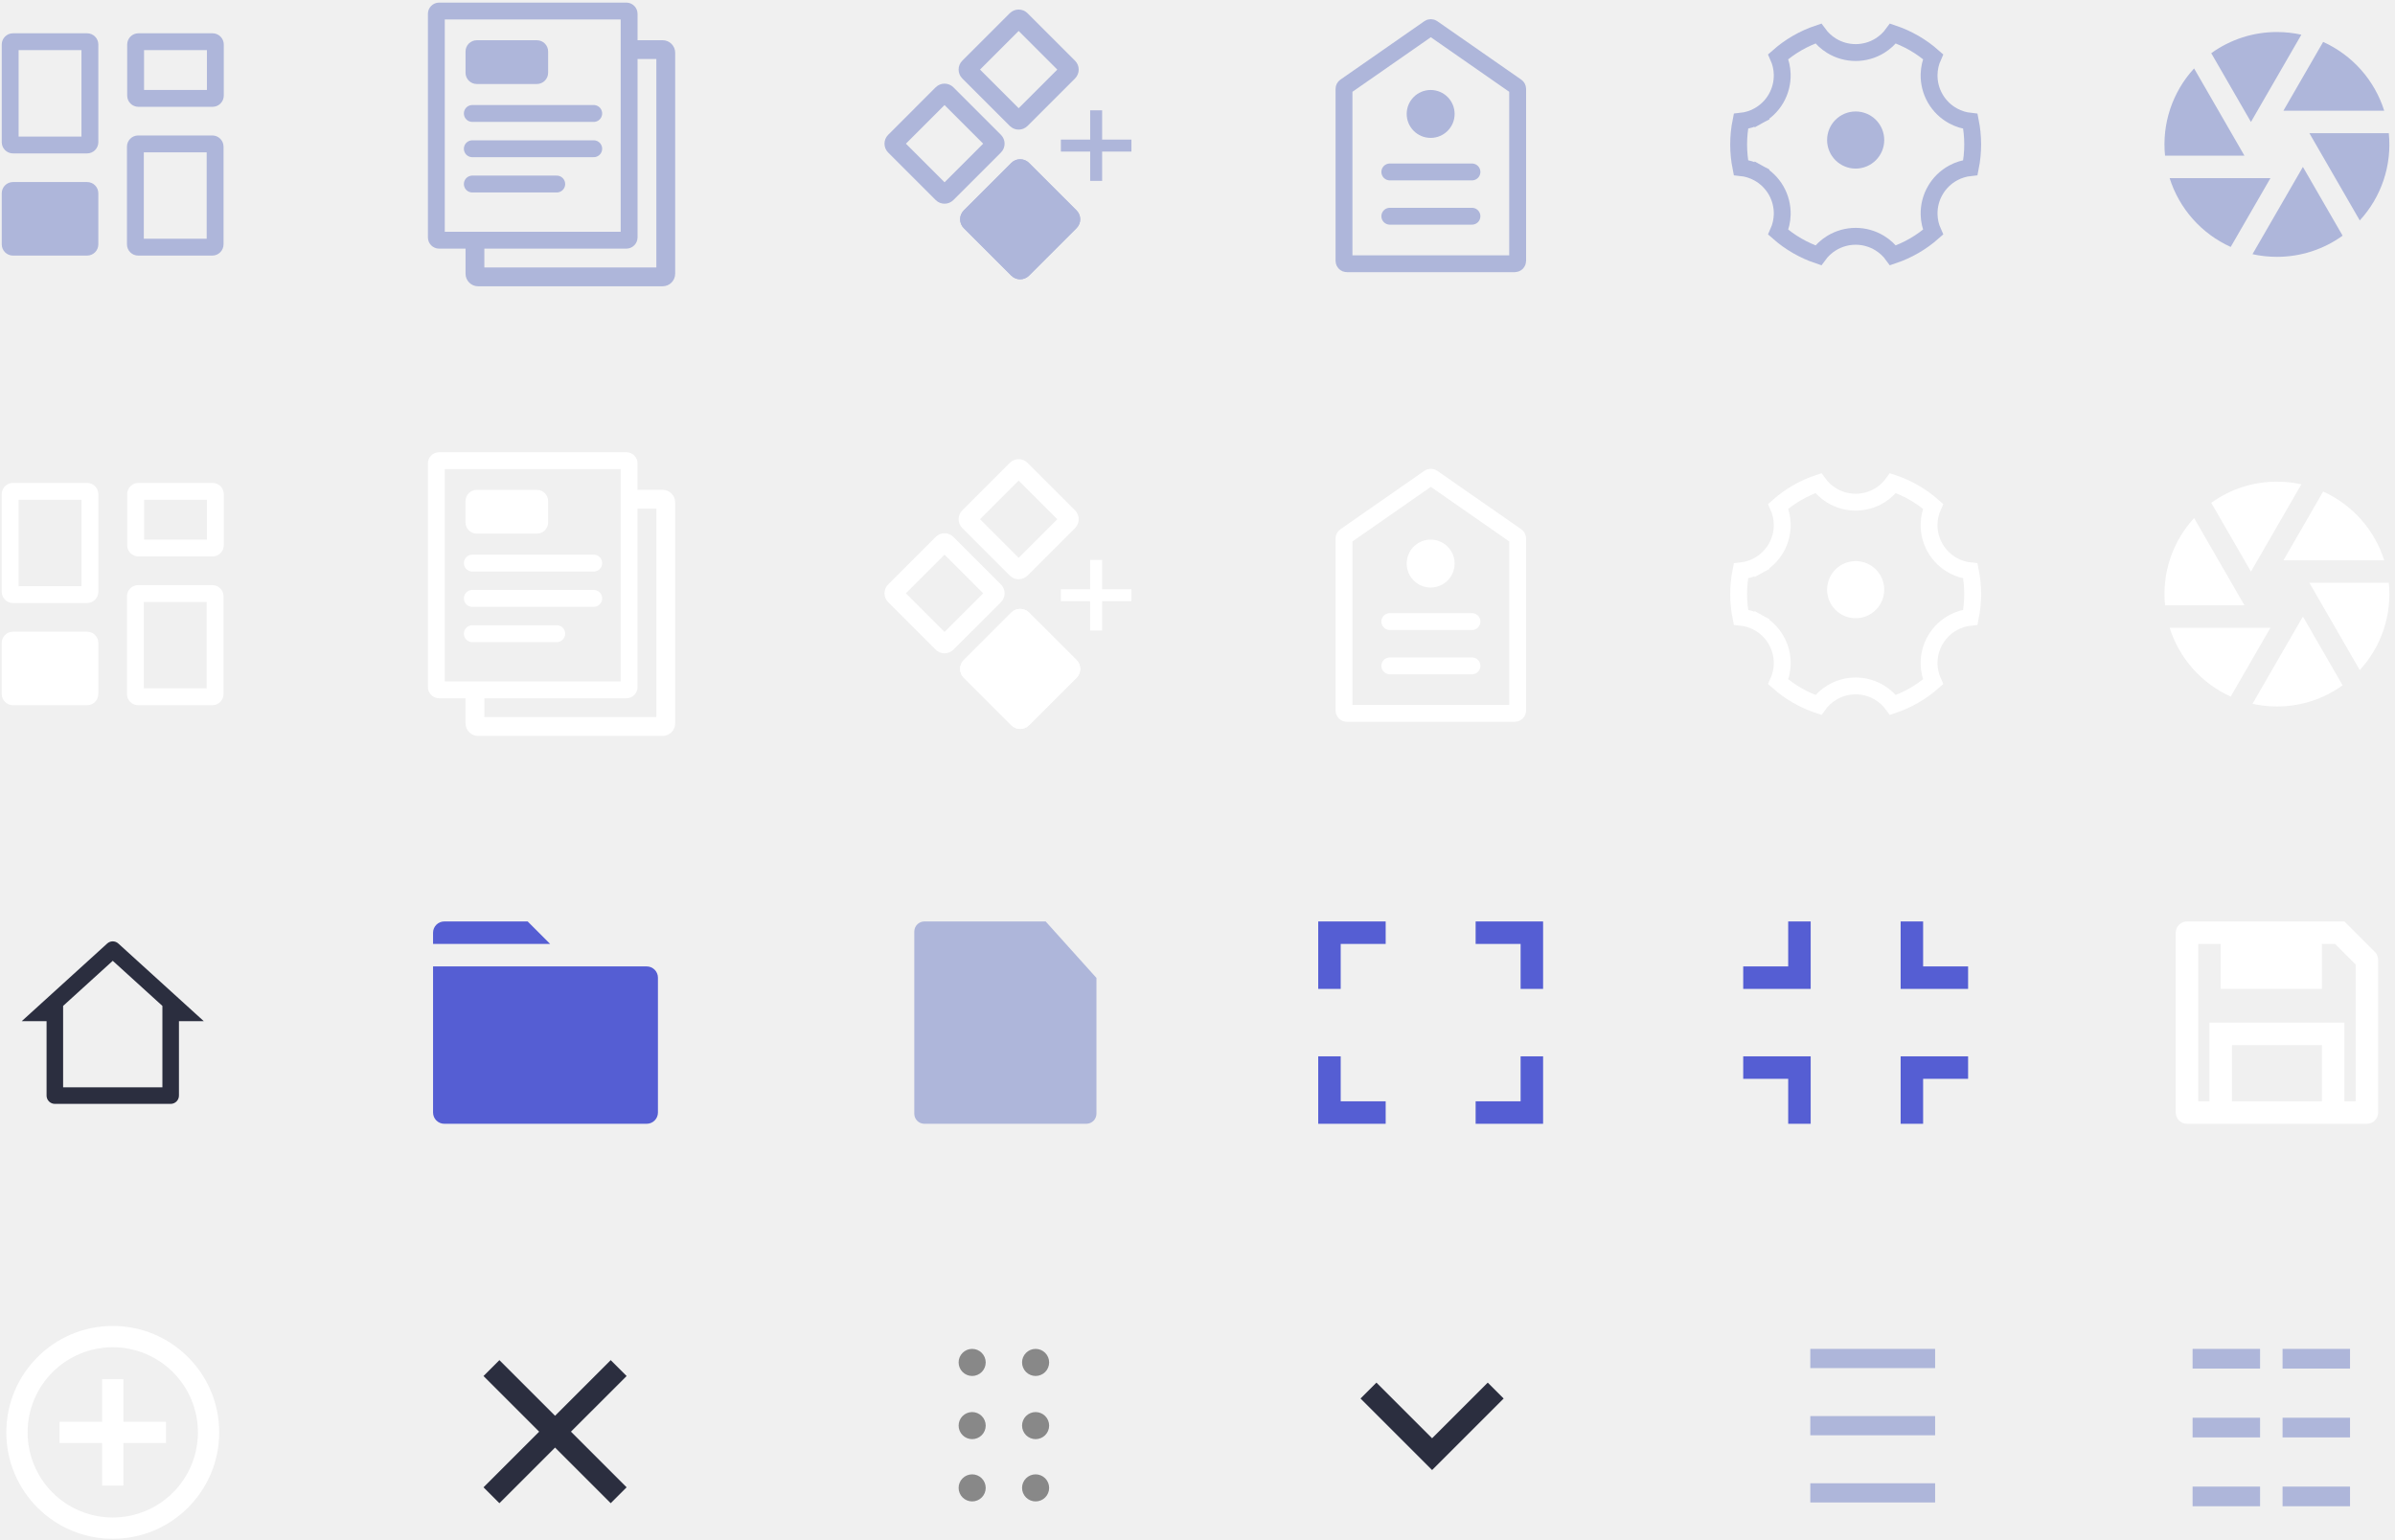
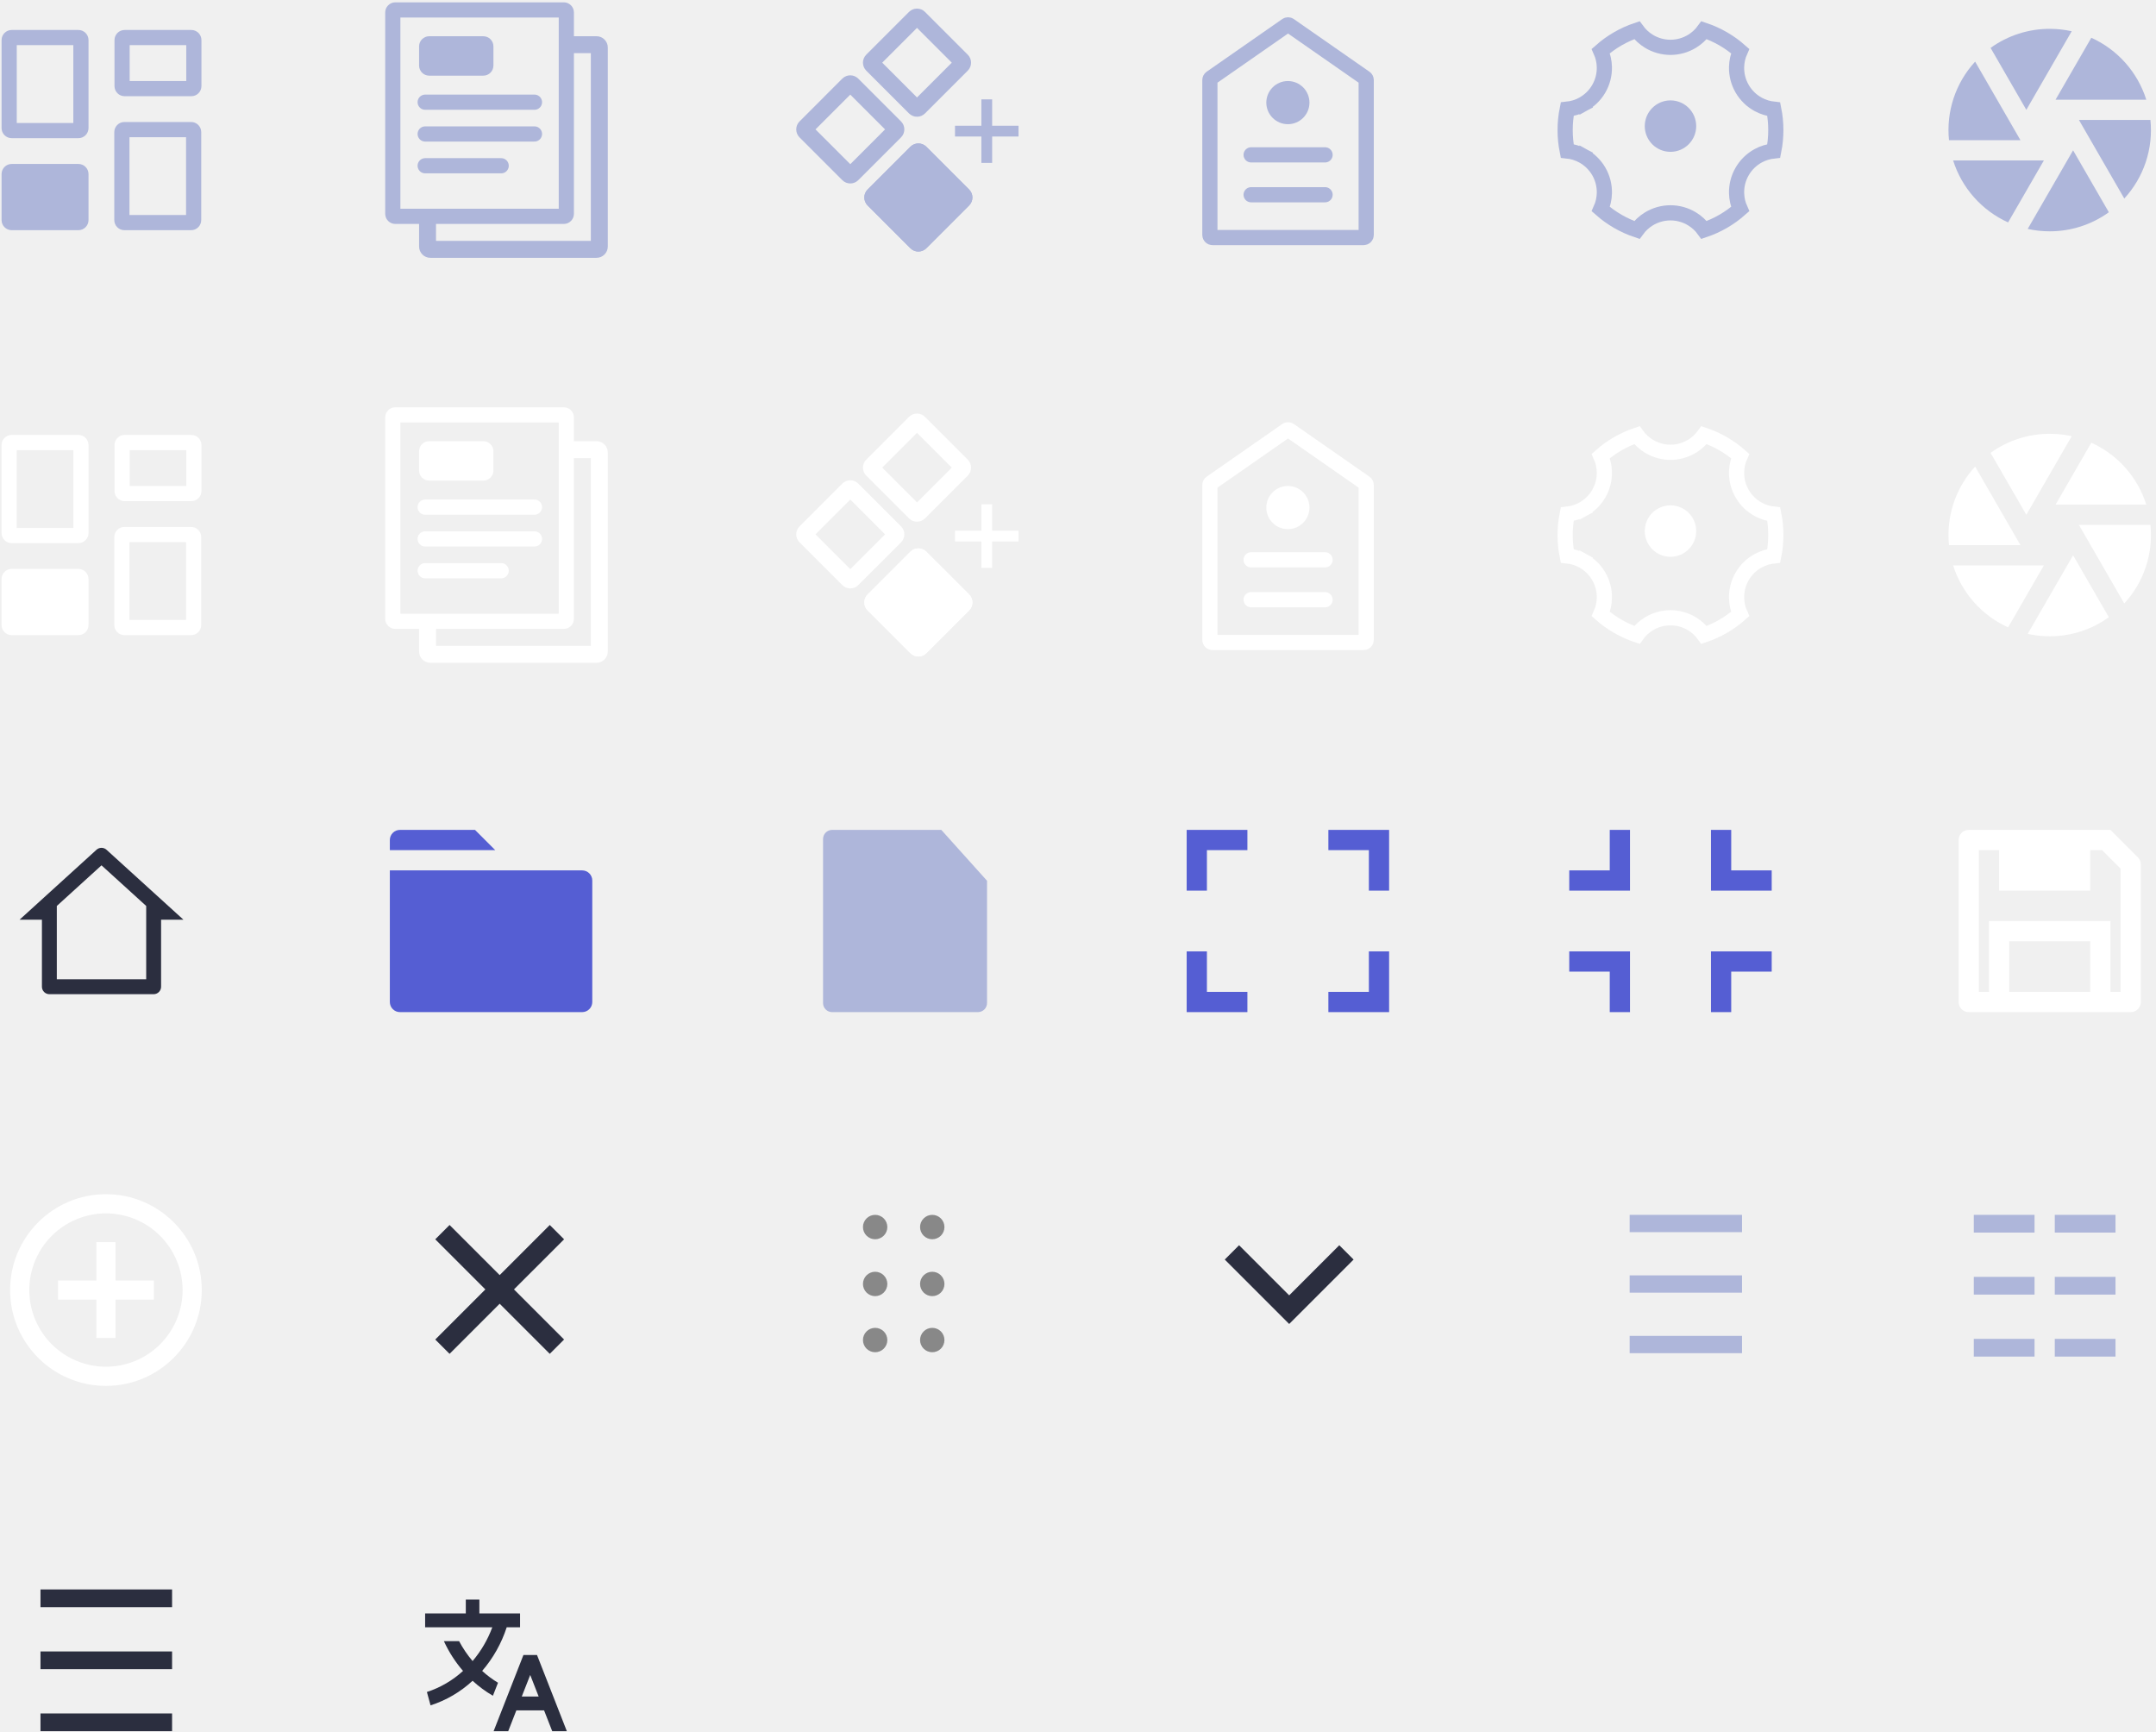
- <svg xmlns="http://www.w3.org/2000/svg" width="213" height="137" viewBox="0 0 213 137" fill="none">
+ <svg xmlns="http://www.w3.org/2000/svg" width="213" height="171" viewBox="0 0 213 171" fill="none">
  <path d="M58.514 86.974V98.974C58.514 99.239 58.408 99.493 58.221 99.681C58.033 99.868 57.779 99.974 57.514 99.974H39.514C39.249 99.974 38.994 99.868 38.807 99.681C38.619 99.493 38.514 99.239 38.514 98.974V85.974H57.514C57.779 85.974 58.033 86.079 58.221 86.267C58.408 86.454 58.514 86.709 58.514 86.974ZM48.928 83.974H38.514V82.974C38.514 82.709 38.619 82.454 38.807 82.267C38.994 82.079 39.249 81.974 39.514 81.974H46.928L48.928 83.974Z" fill="#555ED3" />
  <path d="M200.326 22.612L204.809 14.849L208.341 20.966C206.641 22.193 204.597 22.852 202.499 22.849C201.753 22.849 201.026 22.767 200.326 22.612ZM198.389 21.969C197.105 21.388 195.957 20.543 195.021 19.488C194.085 18.433 193.382 17.193 192.957 15.849H201.922L198.389 21.968V21.969ZM192.549 13.849C192.406 12.446 192.563 11.029 193.008 9.691C193.453 8.353 194.177 7.125 195.132 6.088L199.611 13.849H192.549ZM196.658 4.732C198.359 3.505 200.403 2.846 202.499 2.849C203.245 2.849 203.972 2.931 204.672 3.086L200.189 10.849L196.658 4.732ZM206.609 3.729C207.894 4.31 209.042 5.155 209.978 6.209C210.914 7.264 211.617 8.504 212.041 9.849H203.076L206.609 3.73V3.729ZM212.449 11.849C212.593 13.252 212.436 14.669 211.991 16.006C211.546 17.344 210.822 18.573 209.866 19.61L205.387 11.849H212.451H212.449Z" fill="#AEB6DA" />
  <path d="M200.326 62.612L204.809 54.849L208.341 60.966C206.641 62.193 204.597 62.852 202.499 62.849C201.753 62.849 201.026 62.767 200.326 62.612ZM198.389 61.969C197.105 61.388 195.957 60.542 195.021 59.488C194.085 58.433 193.382 57.193 192.957 55.849H201.922L198.389 61.968V61.969ZM192.549 53.849C192.406 52.446 192.563 51.029 193.008 49.691C193.453 48.353 194.177 47.125 195.132 46.088L199.611 53.849H192.549ZM196.658 44.732C198.359 43.505 200.403 42.846 202.499 42.849C203.245 42.849 203.972 42.931 204.672 43.086L200.189 50.849L196.658 44.732ZM206.609 43.729C207.894 44.31 209.042 45.155 209.978 46.209C210.914 47.264 211.617 48.504 212.041 49.849H203.076L206.609 43.73V43.729ZM212.449 51.849C212.593 53.252 212.436 54.669 211.991 56.007C211.546 57.344 210.822 58.572 209.866 59.61L205.387 51.849H212.451H212.449Z" fill="white" />
-   <mask id="path-4-inside-1_29_7" fill="white">
+   <mask id="path-4-inside-1_31_17" fill="white">
    <rect x="0.155" y="2.961" width="8.59" height="10.687" rx="1" />
  </mask>
-   <rect x="0.155" y="2.961" width="8.59" height="10.687" rx="1" stroke="#AEB6DA" stroke-width="3" mask="url(#path-4-inside-1_29_7)" />
-   <mask id="path-5-inside-2_29_7" fill="white">
+   <rect x="0.155" y="2.961" width="8.59" height="10.687" rx="1" stroke="#AEB6DA" stroke-width="3" mask="url(#path-4-inside-1_31_17)" />
+   <mask id="path-5-inside-2_31_17" fill="white">
    <rect x="11.291" y="12.05" width="8.59" height="10.687" rx="1" />
  </mask>
-   <rect x="11.291" y="12.05" width="8.59" height="10.687" rx="1" stroke="#AEB6DA" stroke-width="3" mask="url(#path-5-inside-2_29_7)" />
-   <mask id="path-6-inside-3_29_7" fill="white">
+   <rect x="11.291" y="12.05" width="8.59" height="10.687" rx="1" stroke="#AEB6DA" stroke-width="3" mask="url(#path-5-inside-2_31_17)" />
+   <mask id="path-6-inside-3_31_17" fill="white">
    <rect x="0.155" y="16.195" width="8.59" height="6.542" rx="1" />
  </mask>
-   <rect x="0.155" y="16.195" width="8.59" height="6.542" rx="1" fill="#AEB6DA" stroke="#AEB6DA" stroke-width="3" mask="url(#path-6-inside-3_29_7)" />
-   <mask id="path-7-inside-4_29_7" fill="white">
+   <rect x="0.155" y="16.195" width="8.59" height="6.542" rx="1" fill="#AEB6DA" stroke="#AEB6DA" stroke-width="3" mask="url(#path-6-inside-3_31_17)" />
+   <mask id="path-7-inside-4_31_17" fill="white">
    <rect x="11.312" y="2.961" width="8.59" height="6.542" rx="1" />
  </mask>
-   <rect x="11.312" y="2.961" width="8.59" height="6.542" rx="1" stroke="#AEB6DA" stroke-width="3" mask="url(#path-7-inside-4_29_7)" />
+   <rect x="11.312" y="2.961" width="8.59" height="6.542" rx="1" stroke="#AEB6DA" stroke-width="3" mask="url(#path-7-inside-4_31_17)" />
  <path d="M96.954 16.091V9.815H98.019V16.091H96.954ZM94.349 13.485V12.42H100.625V13.485H94.349Z" fill="#AEB6DA" />
  <path fill-rule="evenodd" clip-rule="evenodd" d="M80.567 12.782L84.003 16.217L87.439 12.782L84.003 9.346L80.567 12.782ZM78.99 11.993C78.554 12.428 78.554 13.135 78.99 13.571L83.214 17.795C83.65 18.231 84.356 18.231 84.792 17.795L89.017 13.571C89.453 13.135 89.453 12.428 89.017 11.993L84.792 7.768C84.356 7.332 83.65 7.332 83.214 7.768L78.99 11.993Z" fill="#AEB6DA" />
  <path d="M85.715 20.296C85.28 19.86 85.28 19.154 85.715 18.718L89.94 14.494C90.376 14.058 91.082 14.058 91.518 14.494L95.743 18.718C96.178 19.154 96.178 19.86 95.743 20.296L91.518 24.521C91.082 24.957 90.376 24.957 89.94 24.521L85.715 20.296Z" fill="#AEB6DA" />
  <path fill-rule="evenodd" clip-rule="evenodd" d="M87.293 19.507L90.729 22.943L94.165 19.507L90.729 16.072L87.293 19.507ZM85.715 18.718C85.28 19.154 85.28 19.86 85.715 20.296L89.94 24.521C90.376 24.957 91.082 24.957 91.518 24.521L95.743 20.296C96.178 19.86 96.178 19.154 95.743 18.718L91.518 14.494C91.082 14.058 90.376 14.058 89.94 14.494L85.715 18.718Z" fill="#AEB6DA" />
  <path fill-rule="evenodd" clip-rule="evenodd" d="M87.159 6.19L90.595 9.626L94.031 6.19L90.595 2.754L87.159 6.19ZM85.581 5.401C85.145 5.837 85.145 6.543 85.581 6.979L89.806 11.204C90.242 11.639 90.948 11.639 91.384 11.204L95.609 6.979C96.044 6.543 96.044 5.837 95.609 5.401L91.384 1.176C90.948 0.741 90.242 0.741 89.806 1.176L85.581 5.401Z" fill="#AEB6DA" />
  <path d="M119.529 7.906C119.529 7.824 119.569 7.748 119.636 7.701L127.108 2.498C127.194 2.439 127.308 2.439 127.394 2.498L134.866 7.701C134.933 7.748 134.973 7.824 134.973 7.906V23.212C134.973 23.35 134.861 23.462 134.723 23.462H119.779C119.641 23.462 119.529 23.35 119.529 23.212V7.906Z" stroke="#AEB6DA" stroke-width="1.5" />
  <line x1="123.604" y1="15.296" x2="130.909" y2="15.296" stroke="#AEB6DA" stroke-width="1.5" stroke-linecap="round" />
  <line x1="123.604" y1="19.236" x2="130.909" y2="19.236" stroke="#AEB6DA" stroke-width="1.5" stroke-linecap="round" />
  <circle cx="127.236" cy="10.136" r="2.131" fill="#AEB6DA" />
  <path d="M154.627 12.849C154.627 12.142 154.697 11.454 154.831 10.787C155.365 10.732 155.884 10.571 156.36 10.313L156.002 9.654L156.36 10.313C157.024 9.953 157.575 9.416 157.953 8.762C158.331 8.108 158.521 7.362 158.501 6.606C158.487 6.065 158.366 5.535 158.147 5.044C159.187 4.125 160.4 3.424 161.715 2.982C162.031 3.417 162.43 3.787 162.891 4.07C163.536 4.466 164.277 4.675 165.033 4.675C165.789 4.675 166.531 4.466 167.175 4.07C167.637 3.787 168.036 3.417 168.351 2.982C169.666 3.424 170.879 4.125 171.919 5.044C171.7 5.535 171.579 6.065 171.564 6.607C171.545 7.362 171.734 8.109 172.113 8.763C172.491 9.418 173.043 9.955 173.707 10.315C174.183 10.573 174.703 10.733 175.237 10.789C175.37 11.454 175.44 12.143 175.44 12.849C175.44 13.555 175.37 14.244 175.236 14.91C174.703 14.966 174.183 15.126 173.708 15.383C173.043 15.744 172.492 16.281 172.114 16.935C171.735 17.589 171.546 18.335 171.565 19.091C171.579 19.632 171.7 20.163 171.919 20.653C170.879 21.572 169.666 22.273 168.351 22.715C168.036 22.28 167.637 21.91 167.175 21.627C166.531 21.232 165.789 21.022 165.033 21.022C164.277 21.022 163.536 21.232 162.891 21.627C162.43 21.91 162.031 22.28 161.715 22.715C160.401 22.273 159.187 21.572 158.148 20.654C158.367 20.163 158.488 19.632 158.502 19.091C158.522 18.335 158.332 17.589 157.954 16.934C157.576 16.28 157.024 15.742 156.359 15.382L156.002 16.041L156.359 15.382C155.884 15.124 155.364 14.964 154.83 14.909C154.697 14.244 154.627 13.556 154.627 12.849Z" stroke="#AEB6DA" stroke-width="1.5" />
  <circle cx="165.034" cy="12.457" r="2.541" fill="#AEB6DA" />
-   <mask id="path-19-inside-5_29_7" fill="white">
+   <mask id="path-19-inside-5_31_17" fill="white">
    <rect x="38.056" y="0.231" width="18.644" height="21.889" rx="1" />
  </mask>
-   <rect x="38.056" y="0.231" width="18.644" height="21.889" rx="1" stroke="#AEB6DA" stroke-width="3" mask="url(#path-19-inside-5_29_7)" />
+   <rect x="38.056" y="0.231" width="18.644" height="21.889" rx="1" stroke="#AEB6DA" stroke-width="3" mask="url(#path-19-inside-5_31_17)" />
  <path d="M42.005 10.094H52.803" stroke="#AEB6DA" stroke-width="1.5" stroke-linecap="round" />
  <path d="M42.005 13.233H52.803" stroke="#AEB6DA" stroke-width="1.5" stroke-linecap="round" />
  <path d="M42.005 16.372L49.514 16.372" stroke="#AEB6DA" stroke-width="1.5" stroke-linecap="round" />
  <rect x="41.403" y="3.58" width="7.345" height="3.893" rx="1" fill="#AEB6DA" />
  <path fill-rule="evenodd" clip-rule="evenodd" d="M41.403 21.422V24.351C41.403 24.967 41.902 25.467 42.518 25.467H58.931C59.547 25.467 60.047 24.967 60.047 24.351V4.694C60.047 4.077 59.547 3.578 58.931 3.578H56.252V5.251H58.373V23.793H43.076V21.422H41.403Z" fill="#AEB6DA" />
-   <mask id="path-25-inside-6_29_7" fill="white">
+   <mask id="path-25-inside-6_31_17" fill="white">
    <rect x="0.155" y="42.961" width="8.59" height="10.687" rx="1" />
  </mask>
-   <rect x="0.155" y="42.961" width="8.59" height="10.687" rx="1" stroke="white" stroke-width="3" mask="url(#path-25-inside-6_29_7)" />
-   <mask id="path-26-inside-7_29_7" fill="white">
+   <rect x="0.155" y="42.961" width="8.59" height="10.687" rx="1" stroke="white" stroke-width="3" mask="url(#path-25-inside-6_31_17)" />
+   <mask id="path-26-inside-7_31_17" fill="white">
    <rect x="11.291" y="52.05" width="8.59" height="10.687" rx="1" />
  </mask>
-   <rect x="11.291" y="52.05" width="8.59" height="10.687" rx="1" stroke="white" stroke-width="3" mask="url(#path-26-inside-7_29_7)" />
-   <mask id="path-27-inside-8_29_7" fill="white">
+   <rect x="11.291" y="52.05" width="8.59" height="10.687" rx="1" stroke="white" stroke-width="3" mask="url(#path-26-inside-7_31_17)" />
+   <mask id="path-27-inside-8_31_17" fill="white">
    <rect x="0.155" y="56.195" width="8.59" height="6.542" rx="1" />
  </mask>
-   <rect x="0.155" y="56.195" width="8.59" height="6.542" rx="1" fill="white" stroke="white" stroke-width="3" mask="url(#path-27-inside-8_29_7)" />
-   <mask id="path-28-inside-9_29_7" fill="white">
+   <rect x="0.155" y="56.195" width="8.59" height="6.542" rx="1" fill="white" stroke="white" stroke-width="3" mask="url(#path-27-inside-8_31_17)" />
+   <mask id="path-28-inside-9_31_17" fill="white">
    <rect x="11.312" y="42.961" width="8.59" height="6.542" rx="1" />
  </mask>
-   <rect x="11.312" y="42.961" width="8.59" height="6.542" rx="1" stroke="white" stroke-width="3" mask="url(#path-28-inside-9_29_7)" />
+   <rect x="11.312" y="42.961" width="8.59" height="6.542" rx="1" stroke="white" stroke-width="3" mask="url(#path-28-inside-9_31_17)" />
  <path d="M96.954 56.091V49.815H98.019V56.091H96.954ZM94.349 53.485V52.42H100.625V53.485H94.349Z" fill="white" />
  <path fill-rule="evenodd" clip-rule="evenodd" d="M80.567 52.782L84.003 56.217L87.439 52.782L84.003 49.346L80.567 52.782ZM78.99 51.993C78.554 52.428 78.554 53.135 78.99 53.571L83.214 57.795C83.65 58.231 84.356 58.231 84.792 57.795L89.017 53.571C89.453 53.135 89.453 52.428 89.017 51.993L84.792 47.768C84.356 47.332 83.65 47.332 83.214 47.768L78.99 51.993Z" fill="white" />
  <path d="M85.715 60.296C85.28 59.861 85.28 59.154 85.715 58.718L89.94 54.494C90.376 54.058 91.082 54.058 91.518 54.494L95.743 58.718C96.178 59.154 96.178 59.861 95.743 60.296L91.518 64.521C91.082 64.957 90.376 64.957 89.94 64.521L85.715 60.296Z" fill="white" />
  <path fill-rule="evenodd" clip-rule="evenodd" d="M87.293 59.507L90.729 62.943L94.165 59.507L90.729 56.072L87.293 59.507ZM85.715 58.718C85.28 59.154 85.28 59.861 85.715 60.296L89.94 64.521C90.376 64.957 91.082 64.957 91.518 64.521L95.743 60.296C96.178 59.861 96.178 59.154 95.743 58.718L91.518 54.494C91.082 54.058 90.376 54.058 89.94 54.494L85.715 58.718Z" fill="white" />
  <path fill-rule="evenodd" clip-rule="evenodd" d="M87.159 46.19L90.595 49.626L94.031 46.19L90.595 42.754L87.159 46.19ZM85.581 45.401C85.145 45.837 85.145 46.543 85.581 46.979L89.806 51.204C90.242 51.639 90.948 51.639 91.384 51.204L95.609 46.979C96.044 46.543 96.044 45.837 95.609 45.401L91.384 41.176C90.948 40.741 90.242 40.741 89.806 41.176L85.581 45.401Z" fill="white" />
  <path d="M119.529 47.906C119.529 47.824 119.569 47.748 119.636 47.701L127.108 42.498C127.194 42.439 127.308 42.439 127.394 42.498L134.866 47.701C134.933 47.748 134.973 47.824 134.973 47.906V63.212C134.973 63.35 134.861 63.462 134.723 63.462H119.779C119.641 63.462 119.529 63.35 119.529 63.212V47.906Z" stroke="white" stroke-width="1.5" />
  <line x1="123.604" y1="55.296" x2="130.909" y2="55.296" stroke="white" stroke-width="1.5" stroke-linecap="round" />
  <line x1="123.604" y1="59.236" x2="130.909" y2="59.236" stroke="white" stroke-width="1.5" stroke-linecap="round" />
  <circle cx="127.236" cy="50.136" r="2.131" fill="white" />
  <path d="M154.627 52.849C154.627 52.142 154.697 51.453 154.831 50.787C155.365 50.732 155.884 50.571 156.36 50.313L156.002 49.654L156.36 50.313C157.024 49.953 157.575 49.416 157.953 48.762C158.331 48.108 158.521 47.361 158.501 46.606C158.487 46.065 158.366 45.535 158.147 45.044C159.187 44.126 160.4 43.424 161.715 42.982C162.031 43.417 162.43 43.788 162.891 44.071C163.536 44.466 164.277 44.675 165.033 44.675C165.789 44.675 166.531 44.466 167.175 44.071C167.637 43.788 168.036 43.417 168.351 42.982C169.666 43.424 170.879 44.125 171.919 45.044C171.7 45.535 171.579 46.065 171.564 46.607C171.545 47.362 171.734 48.109 172.113 48.763C172.491 49.418 173.043 49.955 173.707 50.315C174.183 50.573 174.703 50.733 175.237 50.789C175.37 51.454 175.44 52.142 175.44 52.849C175.44 53.555 175.37 54.244 175.236 54.91C174.703 54.965 174.183 55.126 173.708 55.383C173.043 55.744 172.492 56.281 172.114 56.935C171.735 57.589 171.546 58.335 171.565 59.091C171.579 59.632 171.7 60.163 171.919 60.653C170.879 61.572 169.666 62.273 168.351 62.715C168.036 62.28 167.637 61.91 167.175 61.627C166.531 61.232 165.789 61.022 165.033 61.022C164.277 61.022 163.536 61.232 162.891 61.627C162.43 61.91 162.031 62.28 161.715 62.715C160.401 62.273 159.187 61.572 158.148 60.654C158.367 60.163 158.488 59.632 158.502 59.091C158.522 58.335 158.332 57.589 157.954 56.934C157.576 56.28 157.024 55.742 156.359 55.382L156.002 56.041L156.359 55.382C155.884 55.124 155.364 54.964 154.83 54.909C154.697 54.244 154.627 53.556 154.627 52.849Z" stroke="white" stroke-width="1.5" />
  <circle cx="165.034" cy="52.457" r="2.541" fill="white" />
-   <mask id="path-40-inside-10_29_7" fill="white">
+   <mask id="path-40-inside-10_31_17" fill="white">
    <rect x="38.056" y="40.231" width="18.644" height="21.889" rx="1" />
  </mask>
-   <rect x="38.056" y="40.231" width="18.644" height="21.889" rx="1" stroke="white" stroke-width="3" mask="url(#path-40-inside-10_29_7)" />
+   <rect x="38.056" y="40.231" width="18.644" height="21.889" rx="1" stroke="white" stroke-width="3" mask="url(#path-40-inside-10_31_17)" />
  <path d="M42.005 50.094H52.803" stroke="white" stroke-width="1.5" stroke-linecap="round" />
  <path d="M42.005 53.233H52.803" stroke="white" stroke-width="1.5" stroke-linecap="round" />
  <path d="M42.005 56.373L49.514 56.373" stroke="white" stroke-width="1.5" stroke-linecap="round" />
  <rect x="41.403" y="43.58" width="7.345" height="3.893" rx="1" fill="white" />
  <path fill-rule="evenodd" clip-rule="evenodd" d="M41.403 61.422V64.351C41.403 64.967 41.902 65.467 42.518 65.467H58.931C59.547 65.467 60.047 64.967 60.047 64.351V44.694C60.047 44.077 59.547 43.578 58.931 43.578H56.252V45.251H58.373V63.793H43.076V61.422H41.403Z" fill="white" />
  <path d="M15.179 98.203H4.878C4.682 98.203 4.495 98.125 4.357 97.987C4.219 97.849 4.142 97.662 4.142 97.467V90.844H1.934L9.533 83.937C9.668 83.814 9.845 83.745 10.028 83.745C10.211 83.745 10.388 83.814 10.523 83.937L18.122 90.844H15.915V97.467C15.915 97.662 15.837 97.849 15.699 97.987C15.561 98.125 15.374 98.203 15.179 98.203ZM5.613 96.731H14.443V89.488L10.028 85.475L5.613 89.488V96.731Z" fill="#2B2E3F" />
  <path d="M97.513 87V99.068C97.514 99.186 97.491 99.303 97.447 99.412C97.402 99.522 97.337 99.622 97.254 99.706C97.171 99.79 97.072 99.857 96.963 99.903C96.854 99.949 96.737 99.973 96.619 99.974H82.206C81.97 99.974 81.742 99.88 81.575 99.712C81.407 99.545 81.313 99.318 81.313 99.081V82.867C81.313 82.383 81.715 81.974 82.211 81.974L93 81.974L91.213 87.374C91.213 87.613 91.308 87.841 91.476 88.01C91.645 88.179 91.874 88.274 92.113 88.274L97.513 87ZM97.513 87L89.5 89.987L92.999 81.977L97.513 87Z" fill="#AEB6DA" />
  <path d="M131.236 81.974H137.236V87.974H135.236V83.974H131.236V81.974ZM117.236 81.974H123.236V83.974H119.236V87.974H117.236V81.974ZM135.236 97.974V93.974H137.236V99.974H131.236V97.974H135.236ZM119.236 97.974H123.236V99.974H117.236V93.974H119.236V97.974Z" fill="#555ED3" />
  <path d="M171.034 85.974H175.034V87.974H169.034V81.974H171.034V85.974ZM161.034 87.974H155.034V85.974H159.034V81.974H161.034V87.974ZM171.034 95.974V99.974H169.034V93.974H175.034V95.974H171.034ZM161.034 93.974V99.974H159.034V95.974H155.034V93.974H161.034Z" fill="#555ED3" />
  <path d="M208.5 97.974H209.5V85.802L207.672 83.974H206.5V87.974H197.5V83.974H195.5V97.974H196.5V90.974H208.5V97.974ZM194.5 81.974H208.5L211.207 84.681C211.394 84.868 211.499 85.123 211.5 85.388V98.974C211.5 99.239 211.394 99.493 211.207 99.681C211.019 99.868 210.765 99.974 210.5 99.974H194.5C194.234 99.974 193.98 99.868 193.792 99.681C193.605 99.493 193.5 99.239 193.5 98.974V82.974C193.5 82.709 193.605 82.454 193.792 82.267C193.98 82.079 194.234 81.974 194.5 81.974ZM198.5 92.974V97.974H206.5V92.974H198.5Z" fill="white" />
-   <path d="M9.082 126.48V122.693H10.975V126.48H14.762V128.373H10.975V132.16H9.082V128.373H5.295V126.48H9.082ZM10.028 136.893C4.8 136.893 0.562 132.655 0.562 127.427C0.562 122.198 4.8 117.96 10.028 117.96C15.257 117.96 19.495 122.198 19.495 127.427C19.495 132.655 15.257 136.893 10.028 136.893ZM10.028 135C12.037 135 13.963 134.202 15.383 132.782C16.804 131.361 17.602 129.435 17.602 127.427C17.602 125.418 16.804 123.492 15.383 122.071C13.963 120.651 12.037 119.853 10.028 119.853C8.02 119.853 6.093 120.651 4.673 122.071C3.253 123.492 2.455 125.418 2.455 127.427C2.455 129.435 3.253 131.361 4.673 132.782C6.093 134.202 8.02 135 10.028 135Z" fill="white" />
+   <path d="M9.52 126.48V122.693H11.413V126.48H15.2V128.373H11.413V132.16H9.52V128.373H5.733V126.48H9.52ZM10.467 136.893C5.238 136.893 1 132.655 1 127.427C1 122.198 5.238 117.96 10.467 117.96C15.695 117.96 19.933 122.198 19.933 127.427C19.933 132.655 15.695 136.893 10.467 136.893ZM10.467 135C12.475 135 14.402 134.202 15.822 132.782C17.242 131.361 18.04 129.435 18.04 127.427C18.04 125.418 17.242 123.492 15.822 122.071C14.402 120.651 12.475 119.853 10.467 119.853C8.458 119.853 6.532 120.651 5.112 122.071C3.691 123.492 2.893 125.418 2.893 127.427C2.893 129.435 3.691 131.361 5.112 132.782C6.532 134.202 8.458 135 10.467 135Z" fill="white" />
  <path d="M49.364 125.95L54.314 121L55.728 122.414L50.778 127.364L55.728 132.314L54.314 133.728L49.364 128.778L44.414 133.728L43 132.314L47.95 127.364L43 122.414L44.414 121L49.364 125.95Z" fill="#2B2E3F" />
  <path d="M86.46 122.409C86.141 122.409 85.834 122.282 85.608 122.056C85.382 121.83 85.255 121.524 85.255 121.204C85.255 120.885 85.382 120.579 85.608 120.353C85.834 120.127 86.141 120 86.46 120C86.779 120 87.086 120.127 87.311 120.353C87.537 120.579 87.664 120.885 87.664 121.204C87.664 121.524 87.537 121.83 87.311 122.056C87.086 122.282 86.779 122.409 86.46 122.409ZM86.46 128.029C86.141 128.029 85.834 127.902 85.608 127.676C85.382 127.451 85.255 127.144 85.255 126.825C85.255 126.505 85.382 126.199 85.608 125.973C85.834 125.747 86.141 125.62 86.46 125.62C86.779 125.62 87.086 125.747 87.311 125.973C87.537 126.199 87.664 126.505 87.664 126.825C87.664 127.144 87.537 127.451 87.311 127.676C87.086 127.902 86.779 128.029 86.46 128.029ZM86.46 133.569C86.141 133.569 85.834 133.443 85.608 133.217C85.382 132.991 85.255 132.684 85.255 132.365C85.255 132.046 85.382 131.739 85.608 131.513C85.834 131.288 86.141 131.161 86.46 131.161C86.779 131.161 87.086 131.288 87.311 131.513C87.537 131.739 87.664 132.046 87.664 132.365C87.664 132.684 87.537 132.991 87.311 133.217C87.086 133.443 86.779 133.569 86.46 133.569Z" fill="#888888" />
  <path d="M92.102 122.409C91.782 122.409 91.476 122.282 91.25 122.056C91.024 121.83 90.897 121.524 90.897 121.204C90.897 120.885 91.024 120.579 91.25 120.353C91.476 120.127 91.782 120 92.102 120C92.421 120 92.728 120.127 92.954 120.353C93.179 120.579 93.306 120.885 93.306 121.204C93.306 121.524 93.179 121.83 92.954 122.056C92.728 122.282 92.421 122.409 92.102 122.409ZM92.102 128.029C91.782 128.029 91.476 127.902 91.25 127.676C91.024 127.451 90.897 127.144 90.897 126.825C90.897 126.505 91.024 126.199 91.25 125.973C91.476 125.747 91.782 125.62 92.102 125.62C92.421 125.62 92.728 125.747 92.954 125.973C93.179 126.199 93.306 126.505 93.306 126.825C93.306 127.144 93.179 127.451 92.954 127.676C92.728 127.902 92.421 128.029 92.102 128.029ZM92.102 133.569C91.782 133.569 91.476 133.443 91.25 133.217C91.024 132.991 90.897 132.684 90.897 132.365C90.897 132.046 91.024 131.739 91.25 131.513C91.476 131.288 91.782 131.161 92.102 131.161C92.421 131.161 92.728 131.288 92.954 131.513C93.179 131.739 93.306 132.046 93.306 132.365C93.306 132.684 93.179 132.991 92.954 133.217C92.728 133.443 92.421 133.569 92.102 133.569Z" fill="#888888" />
  <path d="M127.364 127.95L132.314 123L133.728 124.414L127.364 130.778L121 124.414L122.414 123L127.364 127.95Z" fill="#2B2E3F" />
  <path d="M161 120H172.1V121.708H161V120ZM161 125.977H172.1V127.685H161V125.977ZM161 131.954H172.1V133.662H161V131.954Z" fill="#AEB6DA" />
+   <path d="M4 157H17V158.75H4V157ZM4 163.125H17V164.875H4V163.125ZM4 169.25H17V171H4V169.25Z" fill="#2B2E3F" />
  <path d="M195 120H201V121.75H195V120ZM195 126.125H201V127.875H195V126.125ZM195 132.25H201V134H195V132.25Z" fill="#AEB6DA" />
  <path d="M203 120H209V121.75H203V120ZM203 126.125H209V127.875H203V126.125ZM203 132.25H209V134H203V132.25Z" fill="#AEB6DA" />
+   <path d="M53.053 163.474L56 171H54.556L53.752 168.947H51.012L50.209 171H48.766L51.713 163.474H53.053ZM47.359 158V159.368H51.378V160.737H50.06C49.543 162.326 48.718 163.792 47.635 165.048C48.118 165.488 48.642 165.88 49.2 166.216L48.697 167.501C47.977 167.084 47.304 166.588 46.689 166.022C45.492 167.129 44.075 167.957 42.535 168.45L42.176 167.13C43.496 166.7 44.712 165.991 45.745 165.049C44.98 164.165 44.343 163.173 43.853 162.105H45.354C45.727 162.809 46.175 163.469 46.689 164.074C47.526 163.088 48.186 161.958 48.638 160.738L42 160.737V159.368H46.019V158H47.359ZM52.383 165.448L51.547 167.579H53.217L52.383 165.448Z" fill="#2B2E3F" />
</svg>
